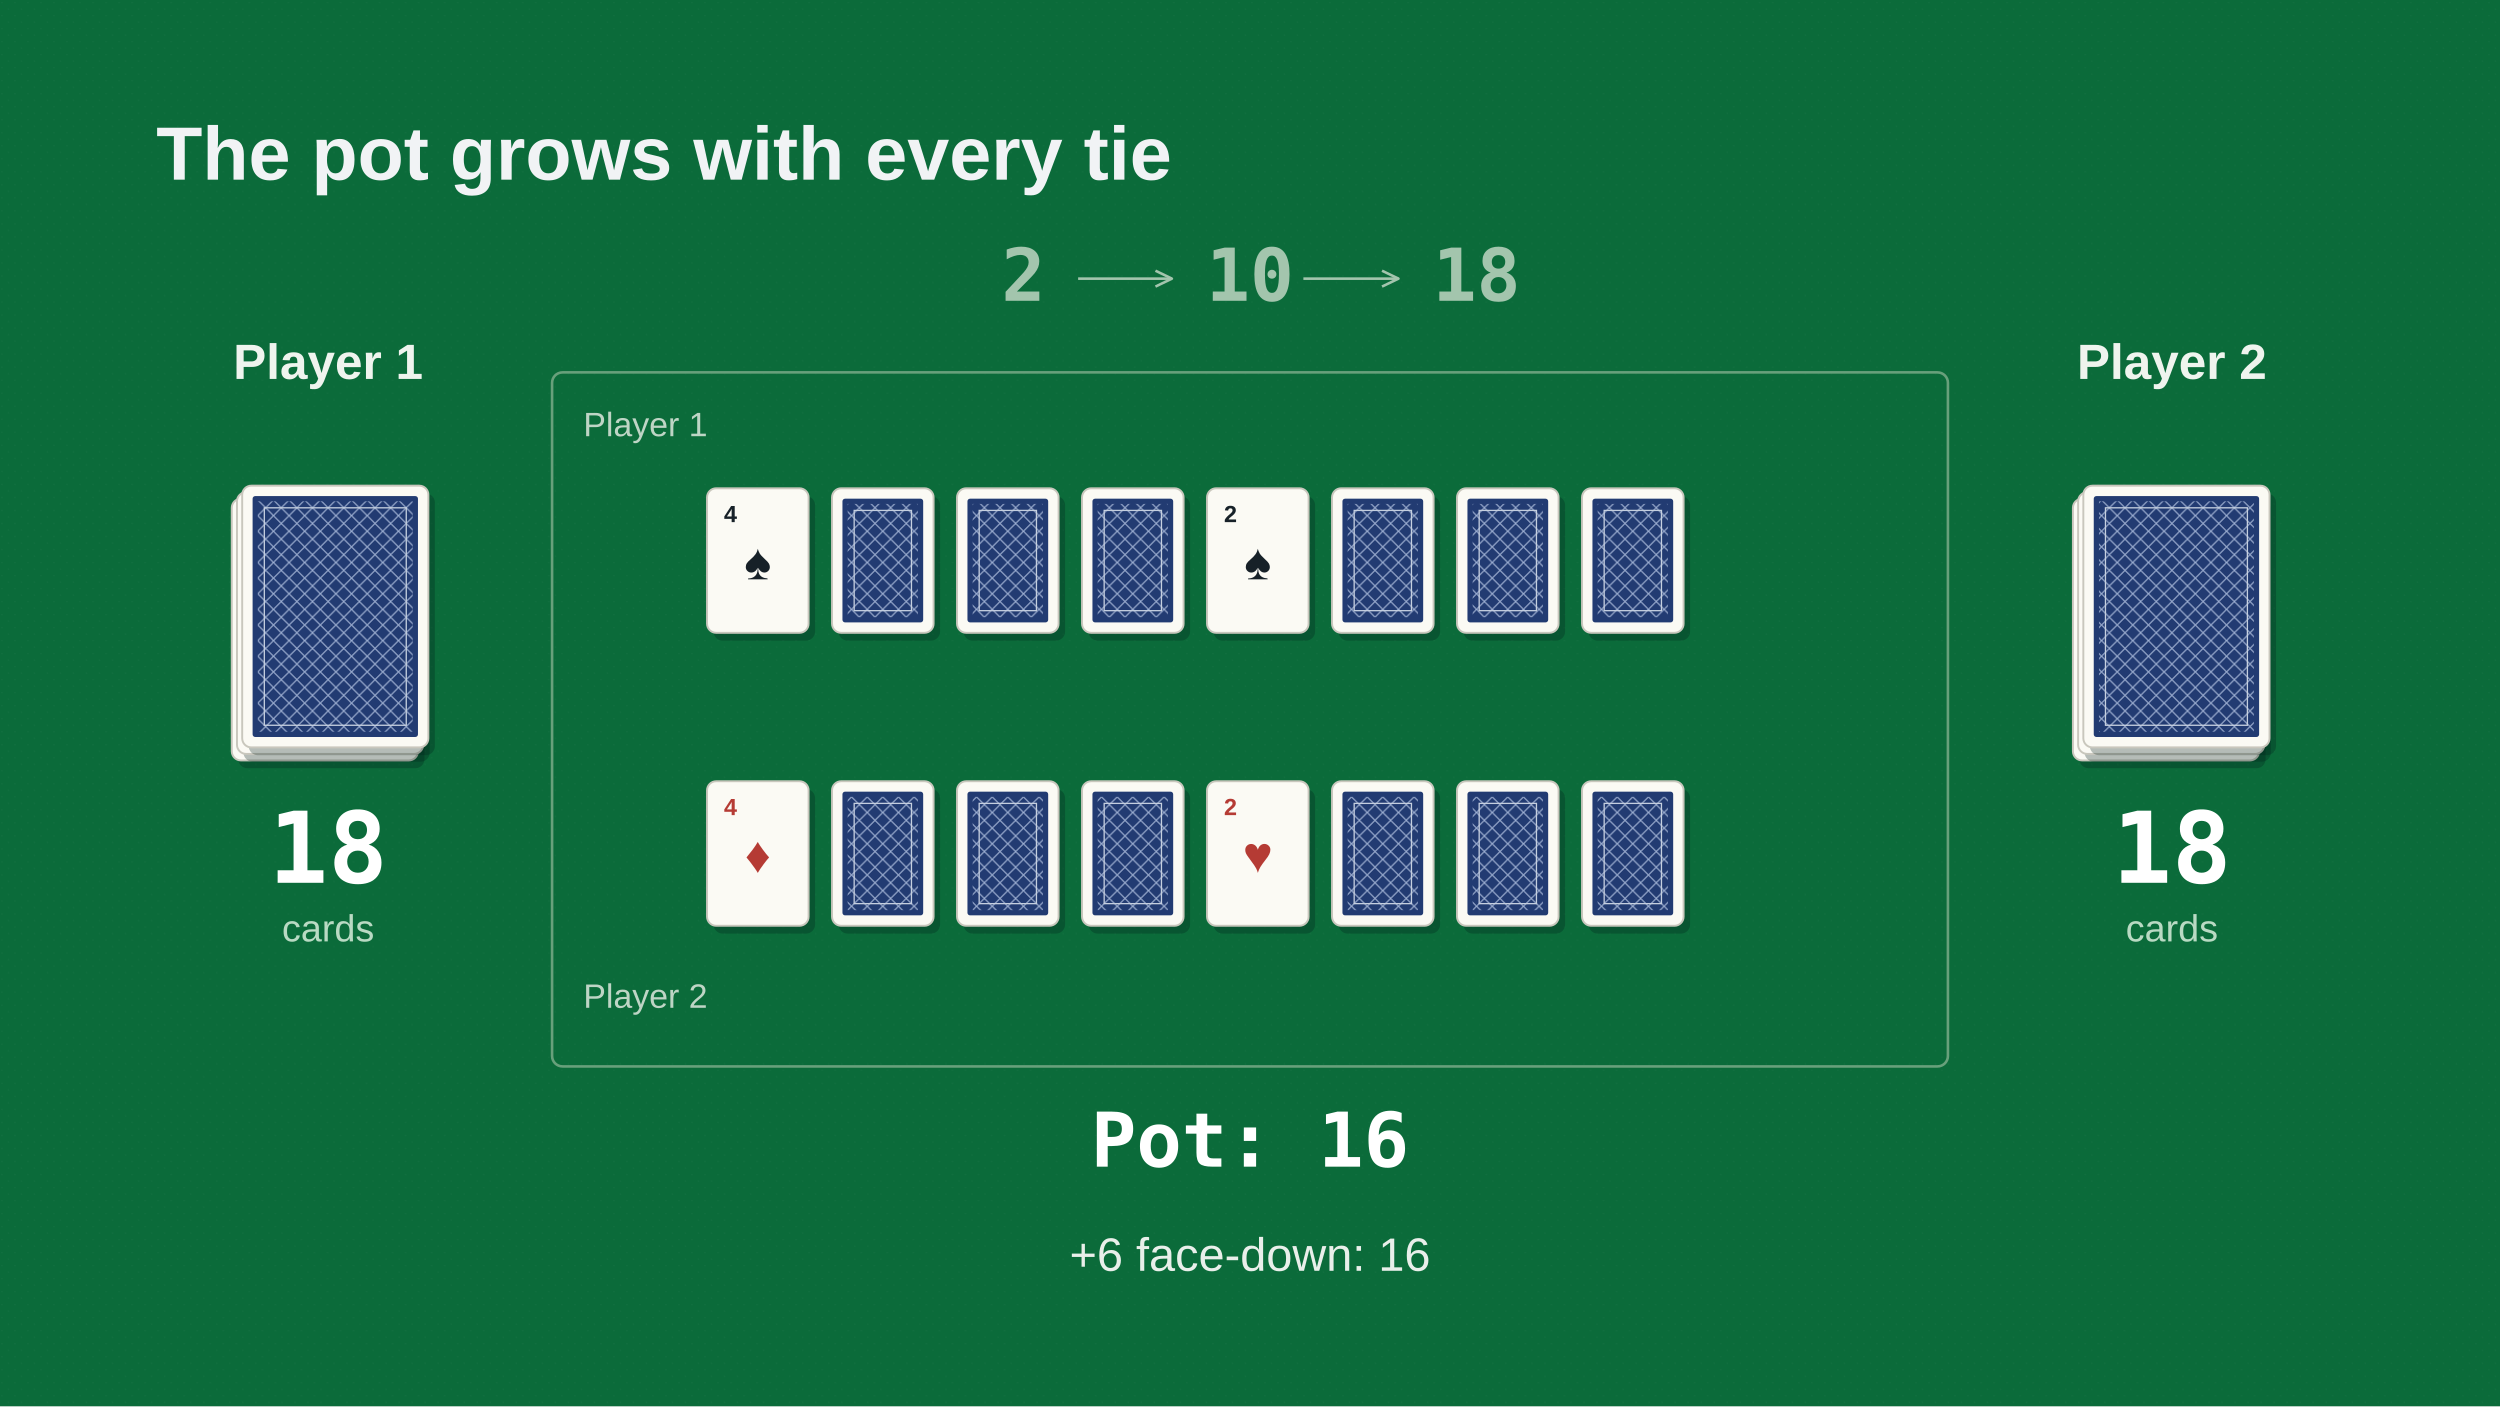
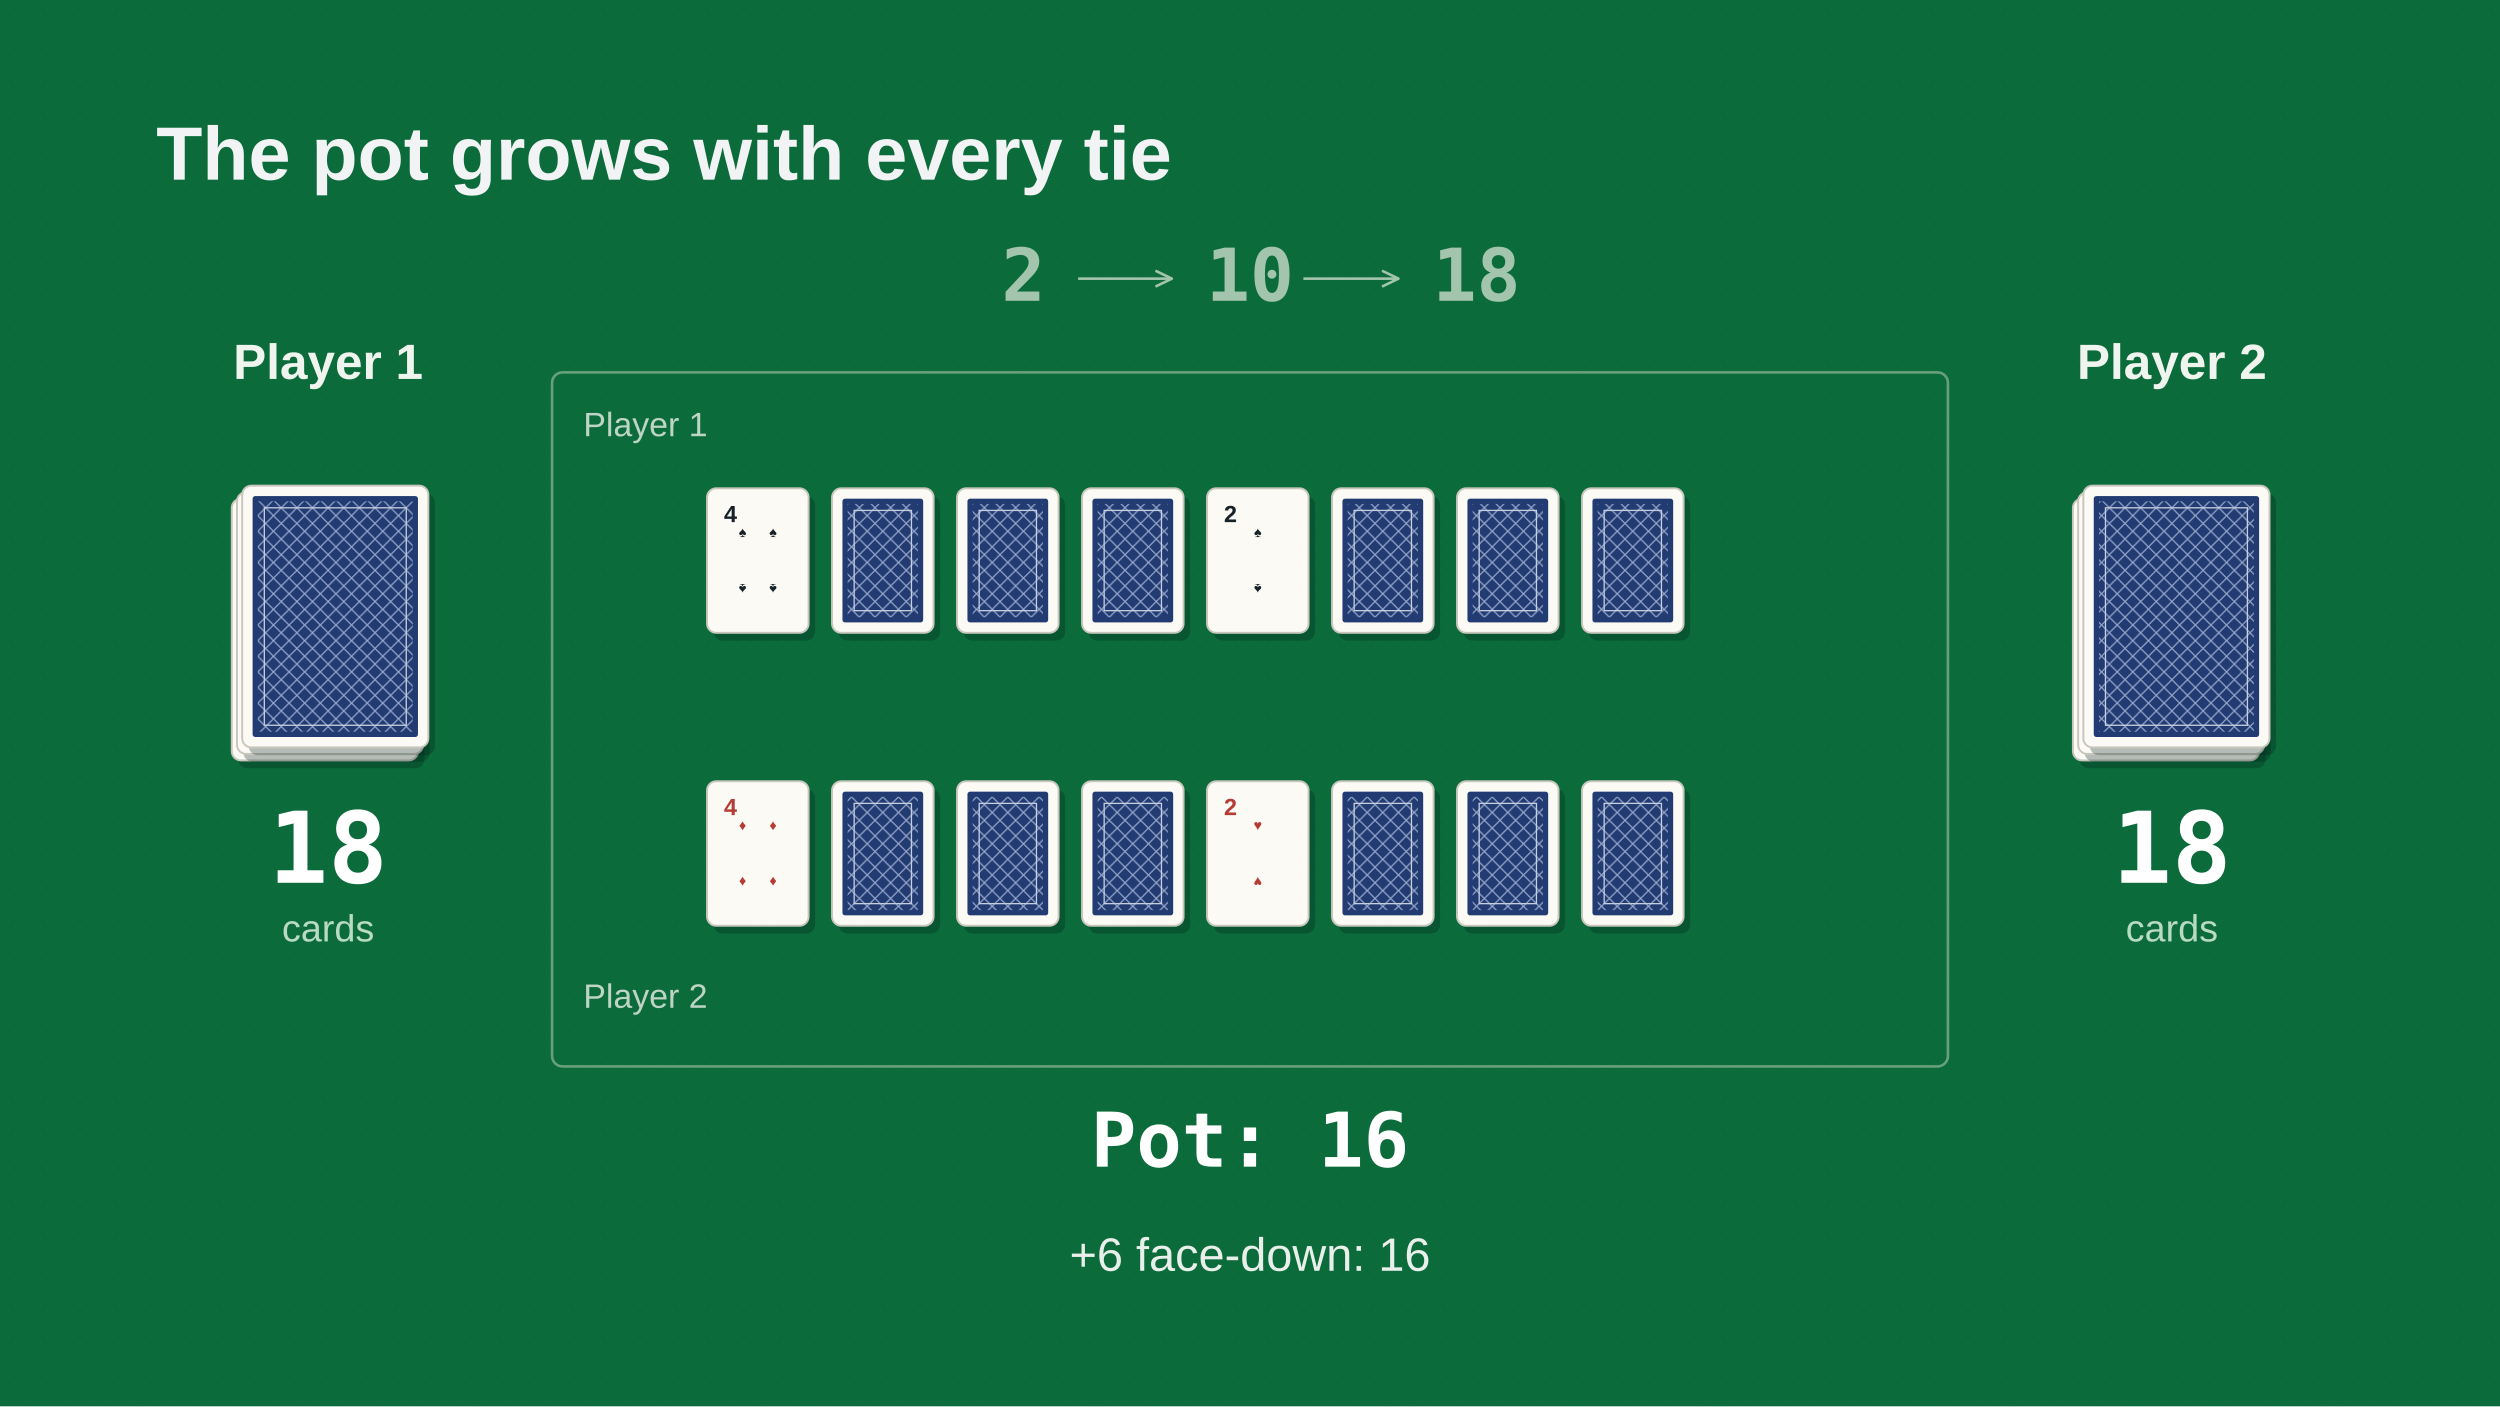
<svg xmlns="http://www.w3.org/2000/svg" width="1920" height="1080" viewBox="0 0 1920 1080" role="img">
  <defs>
    <pattern id="back" width="12" height="12" patternUnits="userSpaceOnUse">
      <path d="M0 6L6 0L12 6L6 12Z" fill="none" stroke="#8fa1c5" stroke-width="1" />
    </pattern>
    <pattern id="felt" width="10" height="10" patternUnits="userSpaceOnUse">
      <path d="M1 2h1M6 7h1" stroke="#ffffff" stroke-opacity=".035" />
    </pattern>
  </defs>
  <rect x="0.00" y="0.00" width="1920.00" height="1080.00" rx="0" fill="#0b6b3a" />
  <rect x="0.00" y="0.00" width="1920.00" height="1080.00" rx="0" fill="url(#felt)" />
  <text x="120.00" y="138.00" font-family="Liberation Sans" font-size="58" font-weight="700" fill="#f1f3f5" text-anchor="start" opacity="1" xml:space="preserve">The pot grows with every tie</text>
  <text x="252.00" y="291.00" font-family="Liberation Sans" font-size="38" font-weight="700" fill="#eff4ee" text-anchor="middle" opacity="1" xml:space="preserve">Player 1</text>
  <text x="1668.00" y="291.00" font-family="Liberation Sans" font-size="38" font-weight="700" fill="#eff4ee" text-anchor="middle" opacity="1" xml:space="preserve">Player 2</text>
  <g opacity="1">
    <rect x="183.00" y="389.00" width="143.00" height="201.00" rx="7" fill="#001e18" opacity="0.28" />
    <rect x="178.00" y="383.00" width="143.00" height="201.00" rx="7" fill="#fbfaf4" stroke="#c9c7bd" stroke-width="1.5" />
    <rect x="186.00" y="391.00" width="127.00" height="185.00" rx="2" fill="#223b72" />
    <rect x="190.00" y="395.00" width="119.00" height="177.00" rx="0" fill="url(#back)" />
    <rect x="195.00" y="400.00" width="109.00" height="167.00" rx="0" fill="none" stroke="#c5cfdf" stroke-width="1" />
  </g>
  <g opacity="1">
    <rect x="187.00" y="384.00" width="143.00" height="201.00" rx="7" fill="#001e18" opacity="0.28" />
    <rect x="182.00" y="378.00" width="143.00" height="201.00" rx="7" fill="#fbfaf4" stroke="#c9c7bd" stroke-width="1.5" />
    <rect x="190.00" y="386.00" width="127.00" height="185.00" rx="2" fill="#223b72" />
    <rect x="194.00" y="390.00" width="119.00" height="177.00" rx="0" fill="url(#back)" />
    <rect x="199.00" y="395.00" width="109.00" height="167.00" rx="0" fill="none" stroke="#c5cfdf" stroke-width="1" />
  </g>
  <g opacity="1">
    <rect x="191.00" y="379.00" width="143.00" height="201.00" rx="7" fill="#001e18" opacity="0.28" />
    <rect x="186.00" y="373.00" width="143.00" height="201.00" rx="7" fill="#fbfaf4" stroke="#c9c7bd" stroke-width="1.5" />
    <rect x="194.00" y="381.00" width="127.00" height="185.00" rx="2" fill="#223b72" />
    <rect x="198.00" y="385.00" width="119.00" height="177.00" rx="0" fill="url(#back)" />
    <rect x="203.00" y="390.00" width="109.00" height="167.00" rx="0" fill="none" stroke="#c5cfdf" stroke-width="1" />
  </g>
  <g opacity="1">
    <rect x="1597.00" y="389.00" width="143.00" height="201.00" rx="7" fill="#001e18" opacity="0.28" />
    <rect x="1592.00" y="383.00" width="143.00" height="201.00" rx="7" fill="#fbfaf4" stroke="#c9c7bd" stroke-width="1.5" />
    <rect x="1600.00" y="391.00" width="127.00" height="185.00" rx="2" fill="#223b72" />
    <rect x="1604.00" y="395.00" width="119.00" height="177.00" rx="0" fill="url(#back)" />
    <rect x="1609.00" y="400.00" width="109.00" height="167.00" rx="0" fill="none" stroke="#c5cfdf" stroke-width="1" />
  </g>
  <g opacity="1">
    <rect x="1601.00" y="384.00" width="143.00" height="201.00" rx="7" fill="#001e18" opacity="0.28" />
    <rect x="1596.00" y="378.00" width="143.00" height="201.00" rx="7" fill="#fbfaf4" stroke="#c9c7bd" stroke-width="1.5" />
    <rect x="1604.00" y="386.00" width="127.00" height="185.00" rx="2" fill="#223b72" />
    <rect x="1608.00" y="390.00" width="119.00" height="177.00" rx="0" fill="url(#back)" />
    <rect x="1613.00" y="395.00" width="109.00" height="167.00" rx="0" fill="none" stroke="#c5cfdf" stroke-width="1" />
  </g>
  <g opacity="1">
    <rect x="1605.00" y="379.00" width="143.00" height="201.00" rx="7" fill="#001e18" opacity="0.28" />
    <rect x="1600.00" y="373.00" width="143.00" height="201.00" rx="7" fill="#fbfaf4" stroke="#c9c7bd" stroke-width="1.5" />
    <rect x="1608.00" y="381.00" width="127.00" height="185.00" rx="2" fill="#223b72" />
    <rect x="1612.00" y="385.00" width="119.00" height="177.00" rx="0" fill="url(#back)" />
    <rect x="1617.00" y="390.00" width="109.00" height="167.00" rx="0" fill="none" stroke="#c5cfdf" stroke-width="1" />
  </g>
  <text x="252.00" y="678.00" font-family="DejaVu Sans Mono" font-size="76" font-weight="700" fill="#fff" text-anchor="middle" opacity="1" xml:space="preserve">18</text>
  <text x="1668.00" y="678.00" font-family="DejaVu Sans Mono" font-size="76" font-weight="700" fill="#fff" text-anchor="middle" opacity="1" xml:space="preserve">18</text>
  <text x="252.00" y="723.00" font-family="Liberation Sans" font-size="29" font-weight="400" fill="#b9dac3" text-anchor="middle" opacity="1" xml:space="preserve">cards</text>
  <text x="1668.00" y="723.00" font-family="Liberation Sans" font-size="29" font-weight="400" fill="#b9dac3" text-anchor="middle" opacity="1" xml:space="preserve">cards</text>
  <rect x="424.00" y="286.00" width="1072.00" height="533.00" rx="8" fill="none" stroke="#68a07b" stroke-width="2" />
  <text x="448.00" y="335.00" font-family="Liberation Sans" font-size="26" font-weight="400" fill="#bed5c5" text-anchor="start" opacity="1" xml:space="preserve">Player 1</text>
  <text x="448.00" y="774.00" font-family="Liberation Sans" font-size="26" font-weight="400" fill="#bed5c5" text-anchor="start" opacity="1" xml:space="preserve">Player 2</text>
  <g opacity="1">
    <rect x="548.00" y="381.00" width="78.00" height="111.00" rx="7" fill="#001e18" opacity="0.28" />
    <rect x="543.00" y="375.00" width="78.00" height="111.00" rx="7" fill="#fbfaf4" stroke="#c9c7bd" stroke-width="1.5" />
    <text x="556.00" y="401.00" font-family="Liberation Sans" font-size="18" font-weight="700" fill="#172128" text-anchor="start" opacity="1" xml:space="preserve">4</text>
-     <text x="582.00" y="444.93" font-family="Liberation Sans" font-size="39" font-weight="400" fill="#172128" text-anchor="middle" opacity="1" xml:space="preserve">♠</text>
+     <text x="570.30" y="412.46" font-family="Liberation Sans" font-size="11" font-weight="400" fill="#172128" text-anchor="middle" opacity="1" xml:space="preserve">♠</text>
+     <g transform="rotate(180 593.70 452.50)">
+       <text x="593.70" y="456.46" font-family="Liberation Sans" font-size="11" font-weight="400" fill="#172128" text-anchor="middle" opacity="1" xml:space="preserve">♠</text>
+     </g>
+     <text x="593.70" y="412.46" font-family="Liberation Sans" font-size="11" font-weight="400" fill="#172128" text-anchor="middle" opacity="1" xml:space="preserve">♠</text>
+     <g transform="rotate(180 570.30 452.50)">
+       <text x="570.30" y="456.46" font-family="Liberation Sans" font-size="11" font-weight="400" fill="#172128" text-anchor="middle" opacity="1" xml:space="preserve">♠</text>
+     </g>
  </g>
  <g opacity="1">
    <rect x="548.00" y="606.00" width="78.00" height="111.00" rx="7" fill="#001e18" opacity="0.28" />
    <rect x="543.00" y="600.00" width="78.00" height="111.00" rx="7" fill="#fbfaf4" stroke="#c9c7bd" stroke-width="1.5" />
    <text x="556.00" y="626.00" font-family="Liberation Sans" font-size="18" font-weight="700" fill="#b53b34" text-anchor="start" opacity="1" xml:space="preserve">4</text>
-     <text x="582.00" y="669.93" font-family="Liberation Sans" font-size="39" font-weight="400" fill="#b53b34" text-anchor="middle" opacity="1" xml:space="preserve">♦</text>
+     <text x="570.30" y="637.46" font-family="Liberation Sans" font-size="11" font-weight="400" fill="#b53b34" text-anchor="middle" opacity="1" xml:space="preserve">♦</text>
+     <g transform="rotate(180 593.70 677.50)">
+       <text x="593.70" y="681.46" font-family="Liberation Sans" font-size="11" font-weight="400" fill="#b53b34" text-anchor="middle" opacity="1" xml:space="preserve">♦</text>
+     </g>
+     <text x="593.70" y="637.46" font-family="Liberation Sans" font-size="11" font-weight="400" fill="#b53b34" text-anchor="middle" opacity="1" xml:space="preserve">♦</text>
+     <g transform="rotate(180 570.30 677.50)">
+       <text x="570.30" y="681.46" font-family="Liberation Sans" font-size="11" font-weight="400" fill="#b53b34" text-anchor="middle" opacity="1" xml:space="preserve">♦</text>
+     </g>
  </g>
  <g opacity="1">
    <rect x="644.00" y="381.00" width="78.00" height="111.00" rx="7" fill="#001e18" opacity="0.28" />
    <rect x="639.00" y="375.00" width="78.00" height="111.00" rx="7" fill="#fbfaf4" stroke="#c9c7bd" stroke-width="1.5" />
    <rect x="647.00" y="383.00" width="62.00" height="95.00" rx="2" fill="#223b72" />
    <rect x="651.00" y="387.00" width="54.00" height="87.00" rx="0" fill="url(#back)" />
    <rect x="656.00" y="392.00" width="44.00" height="77.00" rx="0" fill="none" stroke="#c5cfdf" stroke-width="1" />
  </g>
  <g opacity="1">
    <rect x="644.00" y="606.00" width="78.00" height="111.00" rx="7" fill="#001e18" opacity="0.28" />
    <rect x="639.00" y="600.00" width="78.00" height="111.00" rx="7" fill="#fbfaf4" stroke="#c9c7bd" stroke-width="1.5" />
    <rect x="647.00" y="608.00" width="62.00" height="95.00" rx="2" fill="#223b72" />
    <rect x="651.00" y="612.00" width="54.00" height="87.00" rx="0" fill="url(#back)" />
    <rect x="656.00" y="617.00" width="44.00" height="77.00" rx="0" fill="none" stroke="#c5cfdf" stroke-width="1" />
  </g>
  <g opacity="1">
    <rect x="740.00" y="381.00" width="78.00" height="111.00" rx="7" fill="#001e18" opacity="0.28" />
    <rect x="735.00" y="375.00" width="78.00" height="111.00" rx="7" fill="#fbfaf4" stroke="#c9c7bd" stroke-width="1.5" />
    <rect x="743.00" y="383.00" width="62.00" height="95.00" rx="2" fill="#223b72" />
    <rect x="747.00" y="387.00" width="54.00" height="87.00" rx="0" fill="url(#back)" />
    <rect x="752.00" y="392.00" width="44.00" height="77.00" rx="0" fill="none" stroke="#c5cfdf" stroke-width="1" />
  </g>
  <g opacity="1">
    <rect x="740.00" y="606.00" width="78.00" height="111.00" rx="7" fill="#001e18" opacity="0.28" />
    <rect x="735.00" y="600.00" width="78.00" height="111.00" rx="7" fill="#fbfaf4" stroke="#c9c7bd" stroke-width="1.5" />
    <rect x="743.00" y="608.00" width="62.00" height="95.00" rx="2" fill="#223b72" />
    <rect x="747.00" y="612.00" width="54.00" height="87.00" rx="0" fill="url(#back)" />
    <rect x="752.00" y="617.00" width="44.00" height="77.00" rx="0" fill="none" stroke="#c5cfdf" stroke-width="1" />
  </g>
  <g opacity="1">
    <rect x="836.00" y="381.00" width="78.00" height="111.00" rx="7" fill="#001e18" opacity="0.28" />
    <rect x="831.00" y="375.00" width="78.00" height="111.00" rx="7" fill="#fbfaf4" stroke="#c9c7bd" stroke-width="1.5" />
    <rect x="839.00" y="383.00" width="62.00" height="95.00" rx="2" fill="#223b72" />
    <rect x="843.00" y="387.00" width="54.00" height="87.00" rx="0" fill="url(#back)" />
    <rect x="848.00" y="392.00" width="44.00" height="77.00" rx="0" fill="none" stroke="#c5cfdf" stroke-width="1" />
  </g>
  <g opacity="1">
    <rect x="836.00" y="606.00" width="78.00" height="111.00" rx="7" fill="#001e18" opacity="0.28" />
    <rect x="831.00" y="600.00" width="78.00" height="111.00" rx="7" fill="#fbfaf4" stroke="#c9c7bd" stroke-width="1.5" />
    <rect x="839.00" y="608.00" width="62.00" height="95.00" rx="2" fill="#223b72" />
    <rect x="843.00" y="612.00" width="54.00" height="87.00" rx="0" fill="url(#back)" />
    <rect x="848.00" y="617.00" width="44.00" height="77.00" rx="0" fill="none" stroke="#c5cfdf" stroke-width="1" />
  </g>
  <g opacity="1">
    <rect x="932.00" y="381.00" width="78.00" height="111.00" rx="7" fill="#001e18" opacity="0.28" />
    <rect x="927.00" y="375.00" width="78.00" height="111.00" rx="7" fill="#fbfaf4" stroke="#c9c7bd" stroke-width="1.5" />
    <text x="940.00" y="401.00" font-family="Liberation Sans" font-size="18" font-weight="700" fill="#172128" text-anchor="start" opacity="1" xml:space="preserve">2</text>
-     <text x="966.00" y="444.93" font-family="Liberation Sans" font-size="39" font-weight="400" fill="#172128" text-anchor="middle" opacity="1" xml:space="preserve">♠</text>
+     <text x="966.00" y="412.46" font-family="Liberation Sans" font-size="11" font-weight="400" fill="#172128" text-anchor="middle" opacity="1" xml:space="preserve">♠</text>
+     <g transform="rotate(180 966.00 452.50)">
+       <text x="966.00" y="456.46" font-family="Liberation Sans" font-size="11" font-weight="400" fill="#172128" text-anchor="middle" opacity="1" xml:space="preserve">♠</text>
+     </g>
  </g>
  <g opacity="1">
    <rect x="932.00" y="606.00" width="78.00" height="111.00" rx="7" fill="#001e18" opacity="0.28" />
    <rect x="927.00" y="600.00" width="78.00" height="111.00" rx="7" fill="#fbfaf4" stroke="#c9c7bd" stroke-width="1.5" />
    <text x="940.00" y="626.00" font-family="Liberation Sans" font-size="18" font-weight="700" fill="#b53b34" text-anchor="start" opacity="1" xml:space="preserve">2</text>
-     <text x="966.00" y="669.93" font-family="Liberation Sans" font-size="39" font-weight="400" fill="#b53b34" text-anchor="middle" opacity="1" xml:space="preserve">♥</text>
+     <text x="966.00" y="637.46" font-family="Liberation Sans" font-size="11" font-weight="400" fill="#b53b34" text-anchor="middle" opacity="1" xml:space="preserve">♥</text>
+     <g transform="rotate(180 966.00 677.50)">
+       <text x="966.00" y="681.46" font-family="Liberation Sans" font-size="11" font-weight="400" fill="#b53b34" text-anchor="middle" opacity="1" xml:space="preserve">♥</text>
+     </g>
  </g>
  <g opacity="1">
    <rect x="1028.00" y="381.00" width="78.00" height="111.00" rx="7" fill="#001e18" opacity="0.28" />
    <rect x="1023.00" y="375.00" width="78.00" height="111.00" rx="7" fill="#fbfaf4" stroke="#c9c7bd" stroke-width="1.5" />
    <rect x="1031.00" y="383.00" width="62.00" height="95.00" rx="2" fill="#223b72" />
    <rect x="1035.00" y="387.00" width="54.00" height="87.00" rx="0" fill="url(#back)" />
    <rect x="1040.00" y="392.00" width="44.00" height="77.00" rx="0" fill="none" stroke="#c5cfdf" stroke-width="1" />
  </g>
  <g opacity="1">
    <rect x="1028.00" y="606.00" width="78.00" height="111.00" rx="7" fill="#001e18" opacity="0.28" />
    <rect x="1023.00" y="600.00" width="78.00" height="111.00" rx="7" fill="#fbfaf4" stroke="#c9c7bd" stroke-width="1.5" />
    <rect x="1031.00" y="608.00" width="62.00" height="95.00" rx="2" fill="#223b72" />
    <rect x="1035.00" y="612.00" width="54.00" height="87.00" rx="0" fill="url(#back)" />
    <rect x="1040.00" y="617.00" width="44.00" height="77.00" rx="0" fill="none" stroke="#c5cfdf" stroke-width="1" />
  </g>
  <g opacity="1">
    <rect x="1124.00" y="381.00" width="78.00" height="111.00" rx="7" fill="#001e18" opacity="0.28" />
    <rect x="1119.00" y="375.00" width="78.00" height="111.00" rx="7" fill="#fbfaf4" stroke="#c9c7bd" stroke-width="1.5" />
    <rect x="1127.00" y="383.00" width="62.00" height="95.00" rx="2" fill="#223b72" />
    <rect x="1131.00" y="387.00" width="54.00" height="87.00" rx="0" fill="url(#back)" />
    <rect x="1136.00" y="392.00" width="44.00" height="77.00" rx="0" fill="none" stroke="#c5cfdf" stroke-width="1" />
  </g>
  <g opacity="1">
    <rect x="1124.00" y="606.00" width="78.00" height="111.00" rx="7" fill="#001e18" opacity="0.28" />
    <rect x="1119.00" y="600.00" width="78.00" height="111.00" rx="7" fill="#fbfaf4" stroke="#c9c7bd" stroke-width="1.5" />
    <rect x="1127.00" y="608.00" width="62.00" height="95.00" rx="2" fill="#223b72" />
    <rect x="1131.00" y="612.00" width="54.00" height="87.00" rx="0" fill="url(#back)" />
    <rect x="1136.00" y="617.00" width="44.00" height="77.00" rx="0" fill="none" stroke="#c5cfdf" stroke-width="1" />
  </g>
  <g opacity="1">
    <rect x="1220.00" y="381.00" width="78.00" height="111.00" rx="7" fill="#001e18" opacity="0.28" />
    <rect x="1215.00" y="375.00" width="78.00" height="111.00" rx="7" fill="#fbfaf4" stroke="#c9c7bd" stroke-width="1.5" />
    <rect x="1223.00" y="383.00" width="62.00" height="95.00" rx="2" fill="#223b72" />
    <rect x="1227.00" y="387.00" width="54.00" height="87.00" rx="0" fill="url(#back)" />
    <rect x="1232.00" y="392.00" width="44.00" height="77.00" rx="0" fill="none" stroke="#c5cfdf" stroke-width="1" />
  </g>
  <g opacity="1">
    <rect x="1220.00" y="606.00" width="78.00" height="111.00" rx="7" fill="#001e18" opacity="0.28" />
    <rect x="1215.00" y="600.00" width="78.00" height="111.00" rx="7" fill="#fbfaf4" stroke="#c9c7bd" stroke-width="1.5" />
    <rect x="1223.00" y="608.00" width="62.00" height="95.00" rx="2" fill="#223b72" />
    <rect x="1227.00" y="612.00" width="54.00" height="87.00" rx="0" fill="url(#back)" />
    <rect x="1232.00" y="617.00" width="44.00" height="77.00" rx="0" fill="none" stroke="#c5cfdf" stroke-width="1" />
  </g>
  <text x="960.00" y="896.00" font-family="DejaVu Sans Mono" font-size="58" font-weight="700" fill="#fff" text-anchor="middle" opacity="1" xml:space="preserve">Pot: 16</text>
  <text x="960.00" y="976.00" font-family="Liberation Sans" font-size="36" font-weight="400" fill="#e9efea" text-anchor="middle" opacity="1" xml:space="preserve">+6 face-down: 16</text>
  <text x="786.00" y="231.00" font-family="DejaVu Sans Mono" font-size="56" font-weight="700" fill="#a3c5ad" text-anchor="middle" opacity="1" xml:space="preserve">2</text>
  <text x="960.00" y="231.00" font-family="DejaVu Sans Mono" font-size="56" font-weight="700" fill="#a3c5ad" text-anchor="middle" opacity="1" xml:space="preserve">10</text>
  <text x="1134.00" y="231.00" font-family="DejaVu Sans Mono" font-size="56" font-weight="700" fill="#a3c5ad" text-anchor="middle" opacity="1" xml:space="preserve">18</text>
  <path d="M828.00 214.00L900.00 214.00" fill="none" stroke="#a3c5ad" stroke-width="2" />
  <path d="M887.394 220.09 L900 214 L887.394 207.91" stroke="#a3c5ad" stroke-width="2" fill="none" stroke-linejoin="round" />
  <path d="M1001.00 214.00L1074.00 214.00" fill="none" stroke="#a3c5ad" stroke-width="2" />
  <path d="M1061.394 220.09 L1074 214 L1061.394 207.91" stroke="#a3c5ad" stroke-width="2" fill="none" stroke-linejoin="round" />
</svg>
